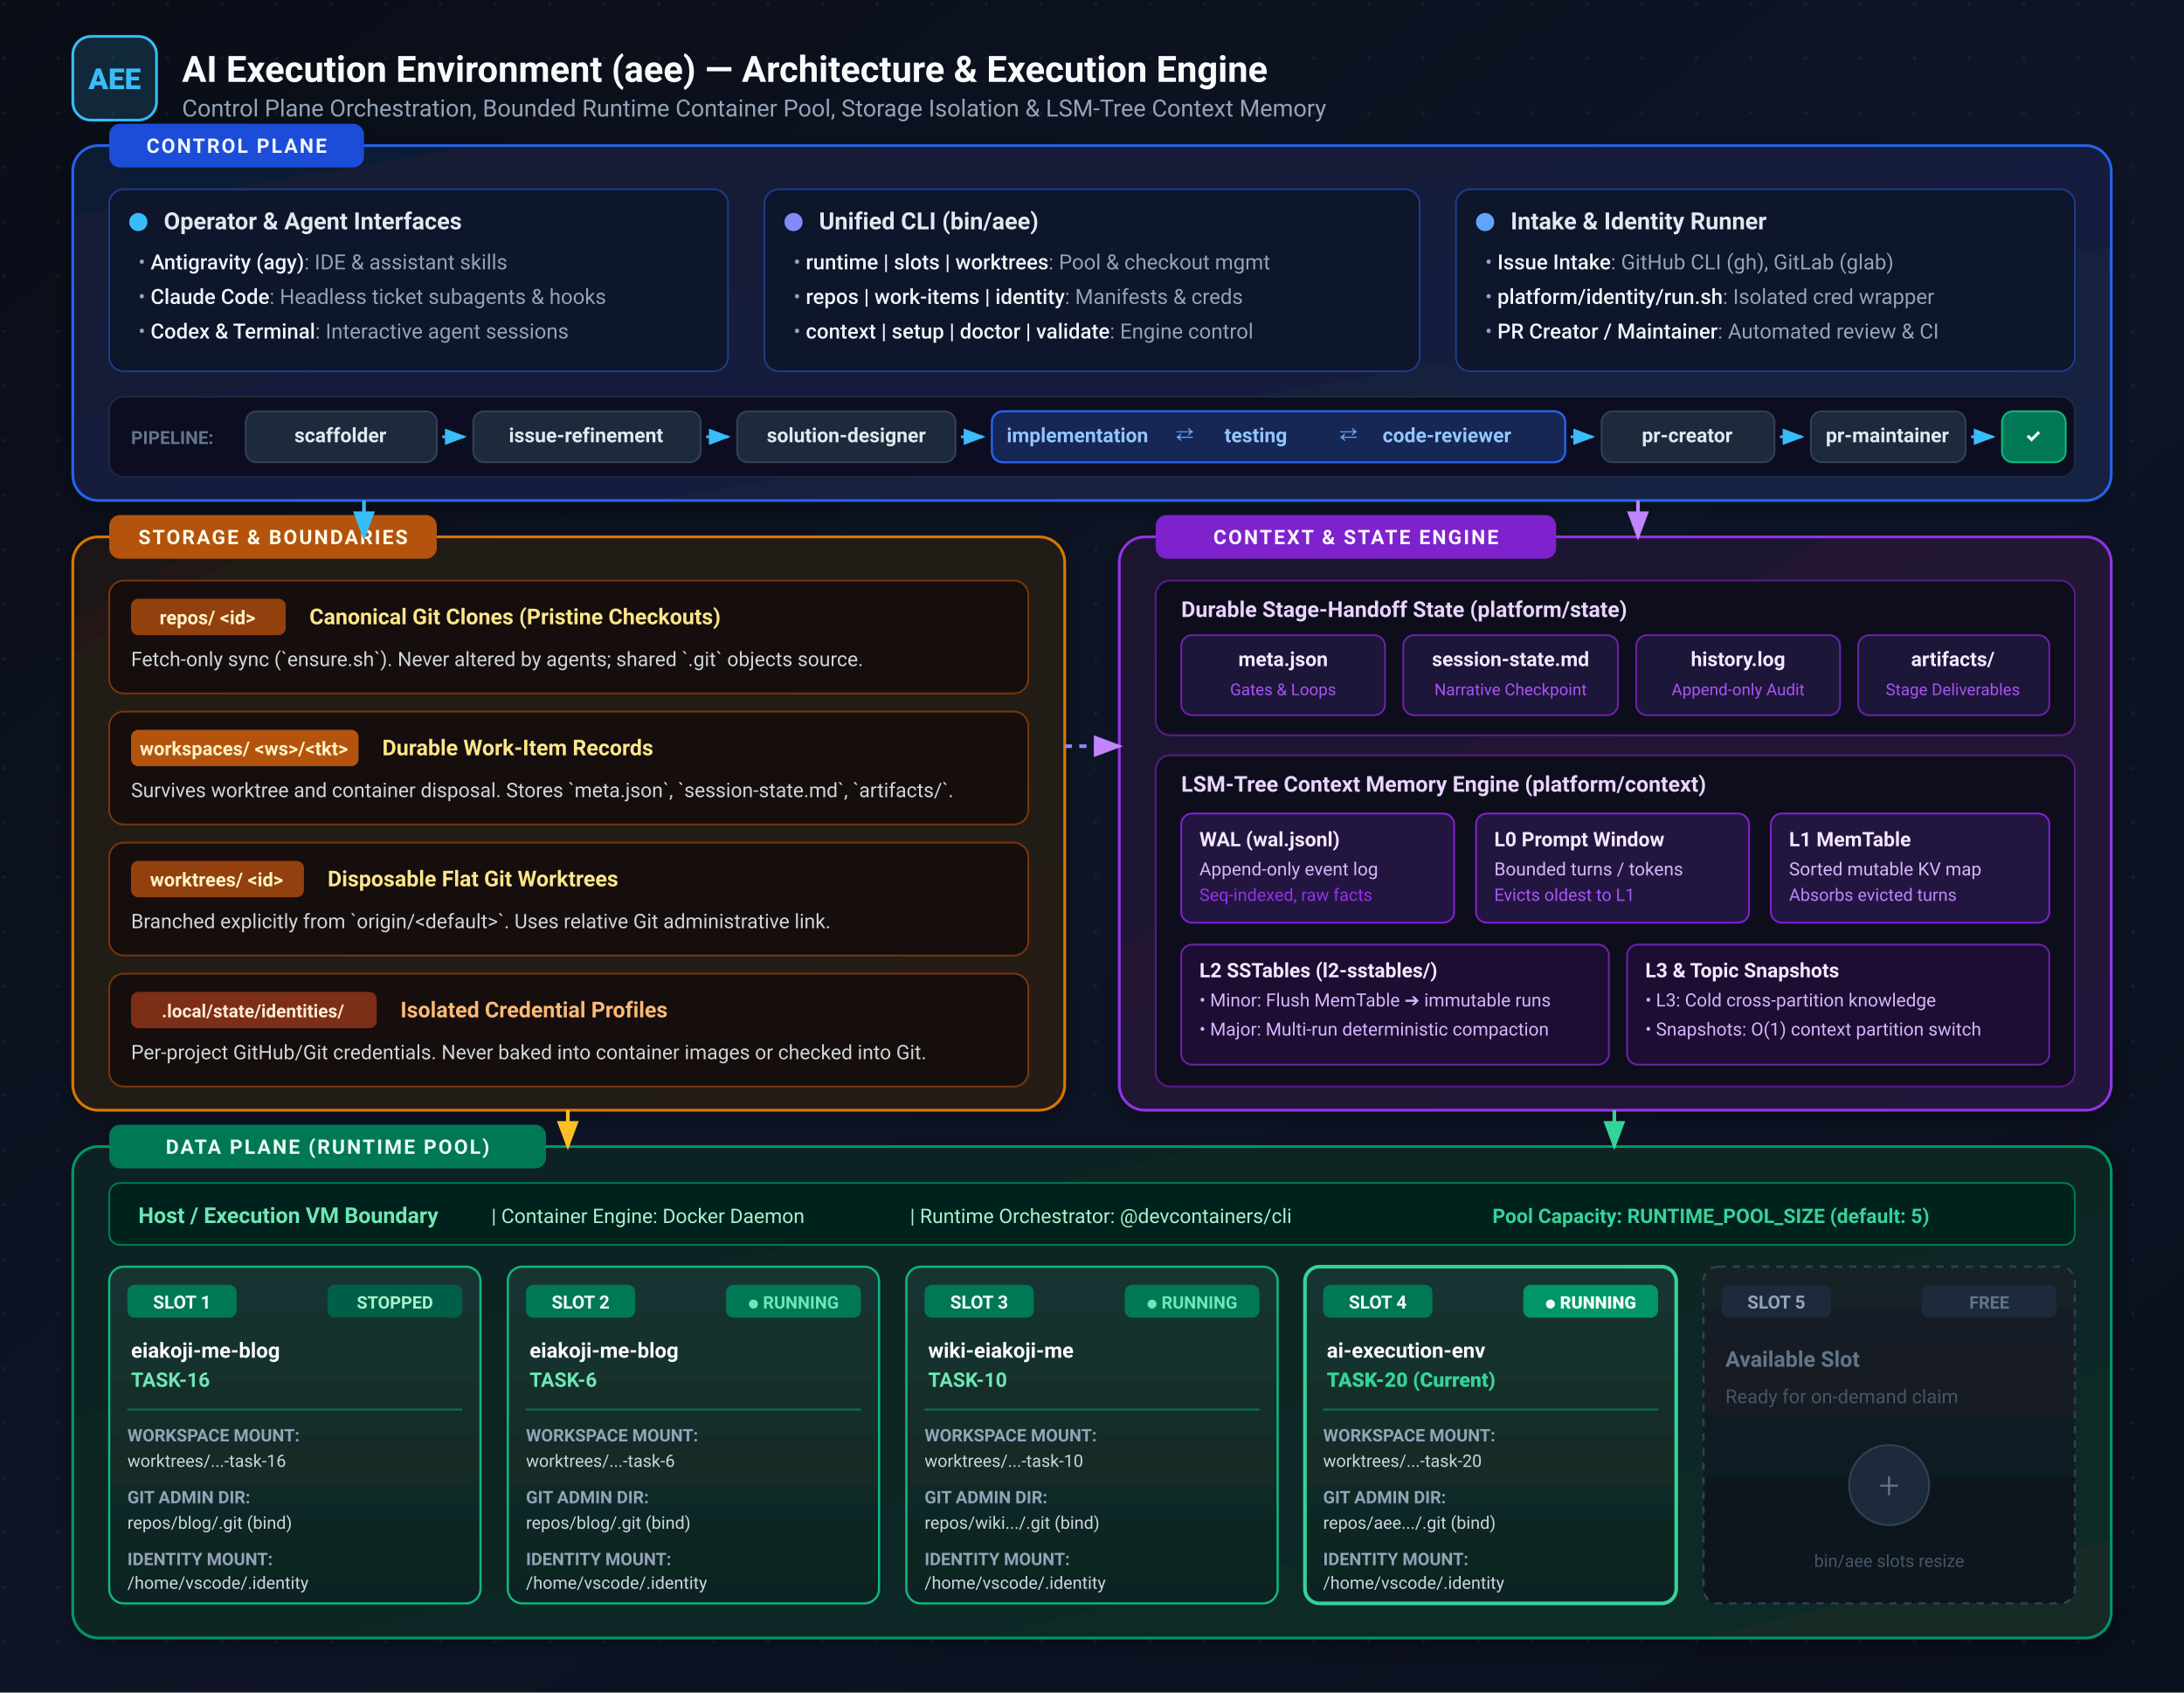
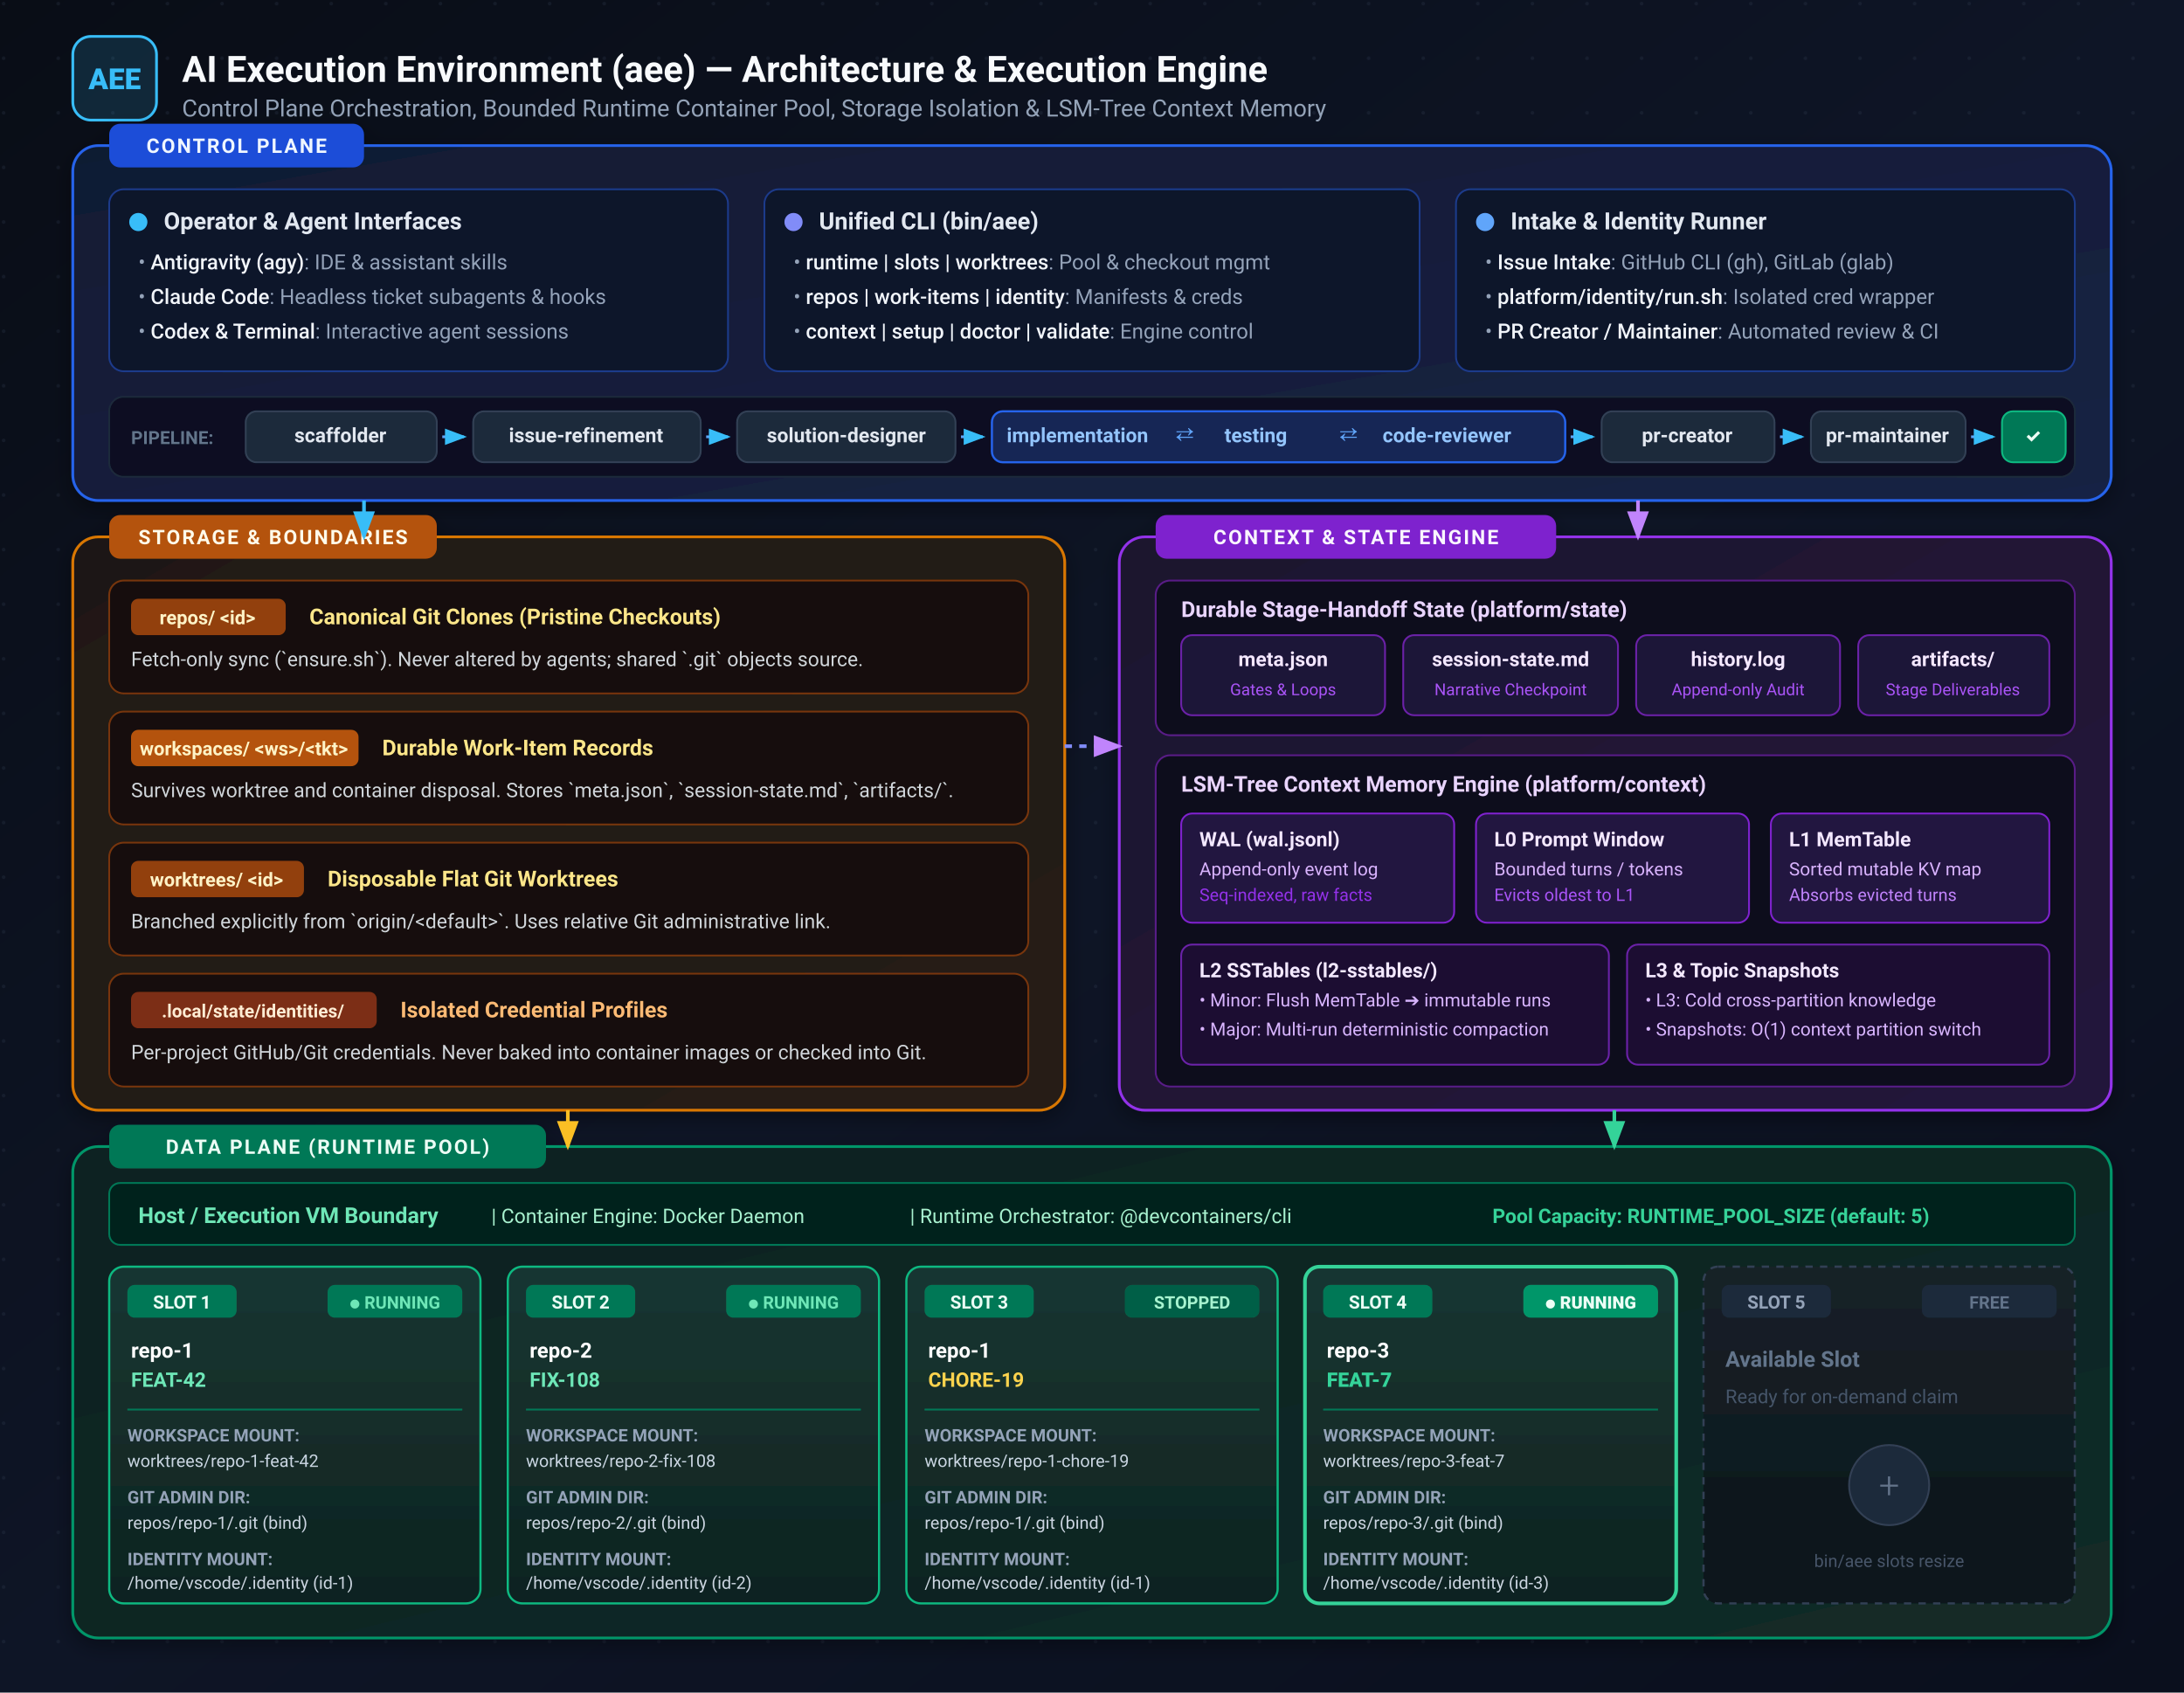
<svg xmlns="http://www.w3.org/2000/svg" viewBox="0 0 1200 930" width="100%" height="100%" style="background:#090D16; font-family:-apple-system, BlinkMacSystemFont, 'Segoe UI', Roboto, Helvetica, Arial, sans-serif;">
  <defs>
    <linearGradient id="bgGrad" x1="0%" y1="0%" x2="100%" y2="100%">
      <stop offset="0%" stop-color="#090D16" />
      <stop offset="50%" stop-color="#0E1526" />
      <stop offset="100%" stop-color="#0A0F1D" />
    </linearGradient>
    <linearGradient id="cpGrad" x1="0%" y1="0%" x2="100%" y2="100%">
      <stop offset="0%" stop-color="#111B33" />
      <stop offset="100%" stop-color="#162244" />
    </linearGradient>
    <linearGradient id="storageGrad" x1="0%" y1="0%" x2="100%" y2="100%">
      <stop offset="0%" stop-color="#1F1912" />
      <stop offset="100%" stop-color="#261E14" />
    </linearGradient>
    <linearGradient id="memoryGrad" x1="0%" y1="0%" x2="100%" y2="100%">
      <stop offset="0%" stop-color="#1D142E" />
      <stop offset="100%" stop-color="#24173B" />
    </linearGradient>
    <linearGradient id="dpGrad" x1="0%" y1="0%" x2="100%" y2="100%">
      <stop offset="0%" stop-color="#0D2220" />
      <stop offset="100%" stop-color="#122B28" />
    </linearGradient>
    <linearGradient id="slotGrad" x1="0%" y1="0%" x2="0%" y2="100%">
      <stop offset="0%" stop-color="#183632" />
      <stop offset="100%" stop-color="#0E2320" />
    </linearGradient>
    <linearGradient id="slotEmptyGrad" x1="0%" y1="0%" x2="0%" y2="100%">
      <stop offset="0%" stop-color="#152128" />
      <stop offset="100%" stop-color="#0D151A" />
    </linearGradient>
    <marker id="arrBlue" markerWidth="8" markerHeight="6" refX="7" refY="3" orient="auto">
      <polygon points="0 0, 8 3, 0 6" fill="#38BDF8" />
    </marker>
    <marker id="arrPurple" markerWidth="8" markerHeight="6" refX="7" refY="3" orient="auto">
      <polygon points="0 0, 8 3, 0 6" fill="#C084FC" />
    </marker>
    <marker id="arrEmerald" markerWidth="8" markerHeight="6" refX="7" refY="3" orient="auto">
      <polygon points="0 0, 8 3, 0 6" fill="#34D399" />
    </marker>
    <marker id="arrAmber" markerWidth="8" markerHeight="6" refX="7" refY="3" orient="auto">
      <polygon points="0 0, 8 3, 0 6" fill="#FBBF24" />
    </marker>
    <marker id="arrGray" markerWidth="8" markerHeight="6" refX="7" refY="3" orient="auto">
      <polygon points="0 0, 8 3, 0 6" fill="#64748B" />
    </marker>
    <filter id="cardShadow" x="-5%" y="-5%" width="110%" height="110%">
      <feDropShadow dx="0" dy="4" stdDeviation="6" flood-color="#000000" flood-opacity="0.35" />
    </filter>
  </defs>
  <rect width="1200" height="930" fill="url(#bgGrad)" />
  <pattern id="gridDots" width="30" height="30" patternUnits="userSpaceOnUse">
    <circle cx="2" cy="2" r="1" fill="#334155" opacity="0.25" />
  </pattern>
  <rect width="1200" height="930" fill="url(#gridDots)" />
  <g transform="translate(40, 20)">
    <rect x="0" y="0" width="46" height="46" rx="10" fill="#38BDF8" fill-opacity="0.15" stroke="#38BDF8" stroke-width="1.5" />
    <text x="23" y="29" fill="#38BDF8" font-size="16" font-weight="800" text-anchor="middle">AEE</text>
    <text x="60" y="25" fill="#F8FAFC" font-size="20" font-weight="700">AI Execution Environment (aee) — Architecture &amp; Execution Engine</text>
    <text x="60" y="44" fill="#94A3B8" font-size="13">Control Plane Orchestration, Bounded Runtime Container Pool, Storage Isolation &amp; LSM-Tree Context Memory</text>
  </g>
  <g transform="translate(40, 80)" filter="url(#cardShadow)">
    <rect x="0" y="0" width="1120" height="195" rx="14" fill="url(#cpGrad)" stroke="#2563EB" stroke-width="1.5" />
    <rect x="20" y="-12" width="140" height="24" rx="6" fill="#1D4ED8" />
    <text x="90" y="4" fill="#EFF6FF" font-size="11" font-weight="700" text-anchor="middle" letter-spacing="1">CONTROL PLANE</text>
    <g transform="translate(20, 24)">
      <rect x="0" y="0" width="340" height="100" rx="8" fill="#0B132B" stroke="#1E3A8A" stroke-width="1" />
      <circle cx="16" cy="18" r="5" fill="#38BDF8" />
      <text x="30" y="22" fill="#E2E8F0" font-size="13" font-weight="600">Operator &amp; Agent Interfaces</text>
      <text x="16" y="44" fill="#94A3B8" font-size="11.5">• <tspan fill="#F1F5F9" font-weight="500">Antigravity (agy)</tspan>: IDE &amp; assistant skills</text>
      <text x="16" y="63" fill="#94A3B8" font-size="11.5">• <tspan fill="#F1F5F9" font-weight="500">Claude Code</tspan>: Headless ticket subagents &amp; hooks</text>
      <text x="16" y="82" fill="#94A3B8" font-size="11.5">• <tspan fill="#F1F5F9" font-weight="500">Codex &amp; Terminal</tspan>: Interactive agent sessions</text>
    </g>
    <g transform="translate(380, 24)">
      <rect x="0" y="0" width="360" height="100" rx="8" fill="#0B132B" stroke="#1E3A8A" stroke-width="1" />
      <circle cx="16" cy="18" r="5" fill="#818CF8" />
      <text x="30" y="22" fill="#E2E8F0" font-size="13" font-weight="600">Unified CLI (bin/aee)</text>
      <text x="16" y="44" fill="#94A3B8" font-size="11.5">• <tspan fill="#F1F5F9" font-weight="500">runtime | slots | worktrees</tspan>: Pool &amp; checkout mgmt</text>
      <text x="16" y="63" fill="#94A3B8" font-size="11.5">• <tspan fill="#F1F5F9" font-weight="500">repos | work-items | identity</tspan>: Manifests &amp; creds</text>
      <text x="16" y="82" fill="#94A3B8" font-size="11.5">• <tspan fill="#F1F5F9" font-weight="500">context | setup | doctor | validate</tspan>: Engine control</text>
    </g>
    <g transform="translate(760, 24)">
      <rect x="0" y="0" width="340" height="100" rx="8" fill="#0B132B" stroke="#1E3A8A" stroke-width="1" />
      <circle cx="16" cy="18" r="5" fill="#60A5FA" />
      <text x="30" y="22" fill="#E2E8F0" font-size="13" font-weight="600">Intake &amp; Identity Runner</text>
      <text x="16" y="44" fill="#94A3B8" font-size="11.5">• <tspan fill="#F1F5F9" font-weight="500">Issue Intake</tspan>: GitHub CLI (gh), GitLab (glab)</text>
      <text x="16" y="63" fill="#94A3B8" font-size="11.5">• <tspan fill="#F1F5F9" font-weight="500">platform/identity/run.sh</tspan>: Isolated cred wrapper</text>
      <text x="16" y="82" fill="#94A3B8" font-size="11.5">• <tspan fill="#F1F5F9" font-weight="500">PR Creator / Maintainer</tspan>: Automated review &amp; CI</text>
    </g>
    <g transform="translate(20, 138)">
      <rect x="0" y="0" width="1080" height="44" rx="8" fill="#080E21" stroke="#1E293B" stroke-width="1" />
      <text x="12" y="26" fill="#64748B" font-size="10" font-weight="700">PIPELINE:</text>
      <rect x="75" y="8" width="105" height="28" rx="6" fill="#1E293B" stroke="#334155" stroke-width="1" />
      <text x="127" y="25" fill="#E2E8F0" font-size="11" font-weight="600" text-anchor="middle">scaffolder</text>
      <path d="M 183 22 L 195 22" stroke="#60A5FA" stroke-width="1.5" marker-end="url(#arrBlue)" />
      <rect x="200" y="8" width="125" height="28" rx="6" fill="#1E293B" stroke="#334155" stroke-width="1" />
      <text x="262" y="25" fill="#E2E8F0" font-size="11" font-weight="600" text-anchor="middle">issue-refinement</text>
      <path d="M 328 22 L 340 22" stroke="#60A5FA" stroke-width="1.5" marker-end="url(#arrBlue)" />
      <rect x="345" y="8" width="120" height="28" rx="6" fill="#1E293B" stroke="#334155" stroke-width="1" />
      <text x="405" y="25" fill="#E2E8F0" font-size="11" font-weight="600" text-anchor="middle">solution-designer</text>
      <path d="M 468 22 L 480 22" stroke="#60A5FA" stroke-width="1.5" marker-end="url(#arrBlue)" />
      <rect x="485" y="8" width="315" height="28" rx="6" fill="#172554" stroke="#2563EB" stroke-width="1.2" />
      <text x="532" y="25" fill="#93C5FD" font-size="11" font-weight="700" text-anchor="middle">implementation</text>
      <text x="585" y="25" fill="#60A5FA" font-size="12" font-weight="700">⇄</text>
      <text x="630" y="25" fill="#93C5FD" font-size="11" font-weight="700" text-anchor="middle">testing</text>
      <text x="675" y="25" fill="#60A5FA" font-size="12" font-weight="700">⇄</text>
      <text x="735" y="25" fill="#93C5FD" font-size="11" font-weight="700" text-anchor="middle">code-reviewer</text>
      <path d="M 803 22 L 815 22" stroke="#60A5FA" stroke-width="1.5" marker-end="url(#arrBlue)" />
      <rect x="820" y="8" width="95" height="28" rx="6" fill="#1E293B" stroke="#334155" stroke-width="1" />
      <text x="867" y="25" fill="#E2E8F0" font-size="11" font-weight="600" text-anchor="middle">pr-creator</text>
      <path d="M 918 22 L 930 22" stroke="#60A5FA" stroke-width="1.5" marker-end="url(#arrBlue)" />
      <rect x="935" y="8" width="85" height="28" rx="6" fill="#1E293B" stroke="#334155" stroke-width="1" />
      <text x="977" y="25" fill="#E2E8F0" font-size="11" font-weight="600" text-anchor="middle">pr-maintainer</text>
      <path d="M 1023 22 L 1035 22" stroke="#60A5FA" stroke-width="1.5" marker-end="url(#arrBlue)" />
      <rect x="1040" y="8" width="35" height="28" rx="6" fill="#047857" stroke="#10B981" stroke-width="1" />
      <text x="1057" y="25" fill="#ECFDF5" font-size="10" font-weight="800" text-anchor="middle">✓</text>
    </g>
  </g>
  <g transform="translate(40, 295)" filter="url(#cardShadow)">
    <rect x="0" y="0" width="545" height="315" rx="14" fill="url(#storageGrad)" stroke="#D97706" stroke-width="1.5" />
    <rect x="20" y="-12" width="180" height="24" rx="6" fill="#B45309" />
    <text x="110" y="4" fill="#FFFBEB" font-size="11" font-weight="700" text-anchor="middle" letter-spacing="1">STORAGE &amp; BOUNDARIES</text>
    <g transform="translate(20, 24)">
      <rect x="0" y="0" width="505" height="62" rx="8" fill="#120D08" stroke="#78350F" stroke-width="1" />
      <rect x="12" y="10" width="85" height="20" rx="4" fill="#92400E" />
      <text x="54" y="24" fill="#FEF3C7" font-size="10.5" font-weight="700" text-anchor="middle">repos/ &lt;id&gt;</text>
      <text x="110" y="24" fill="#FDE68A" font-size="12" font-weight="600">Canonical Git Clones (Pristine Checkouts)</text>
      <text x="12" y="47" fill="#D1D5DB" font-size="11">Fetch-only sync (`ensure.sh`). Never altered by agents; shared `.git` objects source.</text>
    </g>
    <g transform="translate(20, 96)">
      <rect x="0" y="0" width="505" height="62" rx="8" fill="#120D08" stroke="#78350F" stroke-width="1" />
      <rect x="12" y="10" width="125" height="20" rx="4" fill="#B45309" />
      <text x="74" y="24" fill="#FEF3C7" font-size="10.5" font-weight="700" text-anchor="middle">workspaces/ &lt;ws&gt;/&lt;tkt&gt;</text>
      <text x="150" y="24" fill="#FDE68A" font-size="12" font-weight="600">Durable Work-Item Records</text>
      <text x="12" y="47" fill="#D1D5DB" font-size="11">Survives worktree and container disposal. Stores `meta.json`, `session-state.md`, `artifacts/`.</text>
    </g>
    <g transform="translate(20, 168)">
      <rect x="0" y="0" width="505" height="62" rx="8" fill="#120D08" stroke="#78350F" stroke-width="1" />
      <rect x="12" y="10" width="95" height="20" rx="4" fill="#92400E" />
      <text x="59" y="24" fill="#FEF3C7" font-size="10.5" font-weight="700" text-anchor="middle">worktrees/ &lt;id&gt;</text>
      <text x="120" y="24" fill="#FDE68A" font-size="12" font-weight="600">Disposable Flat Git Worktrees</text>
      <text x="12" y="47" fill="#D1D5DB" font-size="11">Branched explicitly from `origin/&lt;default&gt;`. Uses relative Git administrative link.</text>
    </g>
    <g transform="translate(20, 240)">
      <rect x="0" y="0" width="505" height="62" rx="8" fill="#120D08" stroke="#78350F" stroke-width="1" />
      <rect x="12" y="10" width="135" height="20" rx="4" fill="#7C2D12" />
      <text x="79" y="24" fill="#FFEDD5" font-size="10" font-weight="700" text-anchor="middle">.local/state/identities/</text>
      <text x="160" y="24" fill="#FDBA74" font-size="12" font-weight="600">Isolated Credential Profiles</text>
      <text x="12" y="47" fill="#D1D5DB" font-size="11">Per-project GitHub/Git credentials. Never baked into container images or checked into Git.</text>
    </g>
  </g>
  <g transform="translate(615, 295)" filter="url(#cardShadow)">
    <rect x="0" y="0" width="545" height="315" rx="14" fill="url(#memoryGrad)" stroke="#9333EA" stroke-width="1.5" />
    <rect x="20" y="-12" width="220" height="24" rx="6" fill="#7E22CE" />
    <text x="130" y="4" fill="#FAF5FF" font-size="11" font-weight="700" text-anchor="middle" letter-spacing="1">CONTEXT &amp; STATE ENGINE</text>
    <g transform="translate(20, 24)">
      <rect x="0" y="0" width="505" height="85" rx="8" fill="#110B1F" stroke="#581C87" stroke-width="1" />
      <text x="14" y="20" fill="#E9D5FF" font-size="12" font-weight="700">Durable Stage-Handoff State (platform/state)</text>
      <rect x="14" y="30" width="112" height="44" rx="6" fill="#1F1238" stroke="#6B21A8" stroke-width="1" />
      <text x="70" y="47" fill="#F3E8FF" font-size="11" font-weight="600" text-anchor="middle">meta.json</text>
      <text x="70" y="63" fill="#A855F7" font-size="9" text-anchor="middle">Gates &amp; Loops</text>
      <rect x="136" y="30" width="118" height="44" rx="6" fill="#1F1238" stroke="#6B21A8" stroke-width="1" />
      <text x="195" y="47" fill="#F3E8FF" font-size="11" font-weight="600" text-anchor="middle">session-state.md</text>
      <text x="195" y="63" fill="#A855F7" font-size="9" text-anchor="middle">Narrative Checkpoint</text>
      <rect x="264" y="30" width="112" height="44" rx="6" fill="#1F1238" stroke="#6B21A8" stroke-width="1" />
      <text x="320" y="47" fill="#F3E8FF" font-size="11" font-weight="600" text-anchor="middle">history.log</text>
      <text x="320" y="63" fill="#A855F7" font-size="9" text-anchor="middle">Append-only Audit</text>
      <rect x="386" y="30" width="105" height="44" rx="6" fill="#1F1238" stroke="#6B21A8" stroke-width="1" />
      <text x="438" y="47" fill="#F3E8FF" font-size="11" font-weight="600" text-anchor="middle">artifacts/</text>
      <text x="438" y="63" fill="#A855F7" font-size="9" text-anchor="middle">Stage Deliverables</text>
    </g>
    <g transform="translate(20, 120)">
      <rect x="0" y="0" width="505" height="182" rx="8" fill="#110B1F" stroke="#581C87" stroke-width="1" />
      <text x="14" y="20" fill="#E9D5FF" font-size="12" font-weight="700">LSM-Tree Context Memory Engine (platform/context)</text>
      <rect x="14" y="32" width="150" height="60" rx="6" fill="#241340" stroke="#7E22CE" stroke-width="1" />
      <text x="24" y="50" fill="#F3E8FF" font-size="11" font-weight="700">WAL (wal.jsonl)</text>
      <text x="24" y="66" fill="#D8B4FE" font-size="10">Append-only event log</text>
      <text x="24" y="80" fill="#9333EA" font-size="9.5">Seq-indexed, raw facts</text>
      <rect x="176" y="32" width="150" height="60" rx="6" fill="#241340" stroke="#7E22CE" stroke-width="1" />
      <text x="186" y="50" fill="#F3E8FF" font-size="11" font-weight="700">L0 Prompt Window</text>
      <text x="186" y="66" fill="#D8B4FE" font-size="10">Bounded turns / tokens</text>
      <text x="186" y="80" fill="#A855F7" font-size="9.5">Evicts oldest to L1</text>
      <rect x="338" y="32" width="153" height="60" rx="6" fill="#241340" stroke="#7E22CE" stroke-width="1" />
      <text x="348" y="50" fill="#F3E8FF" font-size="11" font-weight="700">L1 MemTable</text>
      <text x="348" y="66" fill="#D8B4FE" font-size="10">Sorted mutable KV map</text>
      <text x="348" y="80" fill="#C084FC" font-size="9.5">Absorbs evicted turns</text>
      <rect x="14" y="104" width="235" height="66" rx="6" fill="#1C0E33" stroke="#6B21A8" stroke-width="1" />
      <text x="24" y="122" fill="#F3E8FF" font-size="11" font-weight="700">L2 SSTables (l2-sstables/)</text>
      <text x="24" y="138" fill="#D8B4FE" font-size="10">• Minor: Flush MemTable ➔ immutable runs</text>
      <text x="24" y="154" fill="#D8B4FE" font-size="10">• Major: Multi-run deterministic compaction</text>
      <rect x="259" y="104" width="232" height="66" rx="6" fill="#1C0E33" stroke="#6B21A8" stroke-width="1" />
      <text x="269" y="122" fill="#F3E8FF" font-size="11" font-weight="700">L3 &amp; Topic Snapshots</text>
      <text x="269" y="138" fill="#D8B4FE" font-size="10">• L3: Cold cross-partition knowledge</text>
      <text x="269" y="154" fill="#D8B4FE" font-size="10">• Snapshots: O(1) context partition switch</text>
    </g>
  </g>
  <path d="M 585 410 L 615 410" stroke="#818CF8" stroke-width="2" stroke-dasharray="4,4" marker-end="url(#arrPurple)" />
  <g transform="translate(40, 630)" filter="url(#cardShadow)">
    <rect x="0" y="0" width="1120" height="270" rx="14" fill="url(#dpGrad)" stroke="#059669" stroke-width="1.5" />
    <rect x="20" y="-12" width="240" height="24" rx="6" fill="#047857" />
    <text x="140" y="4" fill="#ECFDF5" font-size="11" font-weight="700" text-anchor="middle" letter-spacing="1">DATA PLANE (RUNTIME POOL)</text>
    <g transform="translate(20, 20)">
      <rect x="0" y="0" width="1080" height="34" rx="6" fill="#06211C" stroke="#047857" stroke-width="1" />
      <text x="16" y="22" fill="#6EE7B7" font-size="12" font-weight="700">Host / Execution VM Boundary</text>
      <text x="210" y="22" fill="#A7F3D0" font-size="11">| Container Engine: Docker Daemon</text>
      <text x="440" y="22" fill="#A7F3D0" font-size="11">| Runtime Orchestrator: @devcontainers/cli</text>
      <text x="760" y="22" fill="#34D399" font-size="11" font-weight="600">Pool Capacity: RUNTIME_POOL_SIZE (default: 5)</text>
    </g>
    <g transform="translate(20, 66)">
      <g transform="translate(0, 0)">
        <rect x="0" y="0" width="204" height="185" rx="8" fill="url(#slotGrad)" stroke="#10B981" stroke-width="1.2" />
        <rect x="10" y="10" width="60" height="18" rx="4" fill="#047857" />
        <text x="40" y="23" fill="#ECFDF5" font-size="10" font-weight="700" text-anchor="middle">SLOT 1</text>
-         <rect x="120" y="10" width="74" height="18" rx="4" fill="#065F46" />
-         <text x="157" y="23" fill="#A7F3D0" font-size="9.5" font-weight="600" text-anchor="middle">STOPPED</text>
-         <text x="12" y="50" fill="#FFFFFF" font-size="11.5" font-weight="700">eiakoji-me-blog</text>
-         <text x="12" y="66" fill="#6EE7B7" font-size="11" font-weight="600">TASK-16</text>
-         <rect x="10" y="78" width="184" height="1" fill="#047857" />
-         <text x="10" y="96" fill="#94A3B8" font-size="9.5" font-weight="600">WORKSPACE MOUNT:</text>
-         <text x="10" y="110" fill="#CBD5E1" font-size="9.5">worktrees/...-task-16</text>
-         <text x="10" y="130" fill="#94A3B8" font-size="9.5" font-weight="600">GIT ADMIN DIR:</text>
-         <text x="10" y="144" fill="#CBD5E1" font-size="9.5">repos/blog/.git (bind)</text>
-         <text x="10" y="164" fill="#94A3B8" font-size="9.5" font-weight="600">IDENTITY MOUNT:</text>
-         <text x="10" y="177" fill="#CBD5E1" font-size="9.5">/home/vscode/.identity</text>
+         <rect x="120" y="10" width="74" height="18" rx="4" fill="#047857" />
+         <text x="157" y="23" fill="#6EE7B7" font-size="9.5" font-weight="700" text-anchor="middle">● RUNNING</text>
+         <text x="12" y="50" fill="#FFFFFF" font-size="11.5" font-weight="700">repo-1</text>
+         <text x="12" y="66" fill="#6EE7B7" font-size="11" font-weight="600">FEAT-42</text>
+         <rect x="10" y="78" width="184" height="1" fill="#047857" />
+         <text x="10" y="96" fill="#94A3B8" font-size="9.5" font-weight="600">WORKSPACE MOUNT:</text>
+         <text x="10" y="110" fill="#CBD5E1" font-size="9.5">worktrees/repo-1-feat-42</text>
+         <text x="10" y="130" fill="#94A3B8" font-size="9.5" font-weight="600">GIT ADMIN DIR:</text>
+         <text x="10" y="144" fill="#CBD5E1" font-size="9.5">repos/repo-1/.git (bind)</text>
+         <text x="10" y="164" fill="#94A3B8" font-size="9.5" font-weight="600">IDENTITY MOUNT:</text>
+         <text x="10" y="177" fill="#CBD5E1" font-size="9.5">/home/vscode/.identity (id-1)</text>
      </g>
      <g transform="translate(219, 0)">
        <rect x="0" y="0" width="204" height="185" rx="8" fill="url(#slotGrad)" stroke="#10B981" stroke-width="1.2" />
        <rect x="10" y="10" width="60" height="18" rx="4" fill="#047857" />
        <text x="40" y="23" fill="#ECFDF5" font-size="10" font-weight="700" text-anchor="middle">SLOT 2</text>
        <rect x="120" y="10" width="74" height="18" rx="4" fill="#047857" />
        <text x="157" y="23" fill="#6EE7B7" font-size="9.5" font-weight="700" text-anchor="middle">● RUNNING</text>
-         <text x="12" y="50" fill="#FFFFFF" font-size="11.5" font-weight="700">eiakoji-me-blog</text>
-         <text x="12" y="66" fill="#6EE7B7" font-size="11" font-weight="600">TASK-6</text>
-         <rect x="10" y="78" width="184" height="1" fill="#047857" />
-         <text x="10" y="96" fill="#94A3B8" font-size="9.5" font-weight="600">WORKSPACE MOUNT:</text>
-         <text x="10" y="110" fill="#CBD5E1" font-size="9.5">worktrees/...-task-6</text>
-         <text x="10" y="130" fill="#94A3B8" font-size="9.5" font-weight="600">GIT ADMIN DIR:</text>
-         <text x="10" y="144" fill="#CBD5E1" font-size="9.5">repos/blog/.git (bind)</text>
-         <text x="10" y="164" fill="#94A3B8" font-size="9.5" font-weight="600">IDENTITY MOUNT:</text>
-         <text x="10" y="177" fill="#CBD5E1" font-size="9.5">/home/vscode/.identity</text>
+         <text x="12" y="50" fill="#FFFFFF" font-size="11.5" font-weight="700">repo-2</text>
+         <text x="12" y="66" fill="#6EE7B7" font-size="11" font-weight="600">FIX-108</text>
+         <rect x="10" y="78" width="184" height="1" fill="#047857" />
+         <text x="10" y="96" fill="#94A3B8" font-size="9.5" font-weight="600">WORKSPACE MOUNT:</text>
+         <text x="10" y="110" fill="#CBD5E1" font-size="9.5">worktrees/repo-2-fix-108</text>
+         <text x="10" y="130" fill="#94A3B8" font-size="9.5" font-weight="600">GIT ADMIN DIR:</text>
+         <text x="10" y="144" fill="#CBD5E1" font-size="9.5">repos/repo-2/.git (bind)</text>
+         <text x="10" y="164" fill="#94A3B8" font-size="9.5" font-weight="600">IDENTITY MOUNT:</text>
+         <text x="10" y="177" fill="#CBD5E1" font-size="9.5">/home/vscode/.identity (id-2)</text>
      </g>
      <g transform="translate(438, 0)">
        <rect x="0" y="0" width="204" height="185" rx="8" fill="url(#slotGrad)" stroke="#10B981" stroke-width="1.2" />
        <rect x="10" y="10" width="60" height="18" rx="4" fill="#047857" />
        <text x="40" y="23" fill="#ECFDF5" font-size="10" font-weight="700" text-anchor="middle">SLOT 3</text>
-         <rect x="120" y="10" width="74" height="18" rx="4" fill="#047857" />
-         <text x="157" y="23" fill="#6EE7B7" font-size="9.5" font-weight="700" text-anchor="middle">● RUNNING</text>
-         <text x="12" y="50" fill="#FFFFFF" font-size="11.5" font-weight="700">wiki-eiakoji-me</text>
-         <text x="12" y="66" fill="#6EE7B7" font-size="11" font-weight="600">TASK-10</text>
-         <rect x="10" y="78" width="184" height="1" fill="#047857" />
-         <text x="10" y="96" fill="#94A3B8" font-size="9.5" font-weight="600">WORKSPACE MOUNT:</text>
-         <text x="10" y="110" fill="#CBD5E1" font-size="9.5">worktrees/...-task-10</text>
-         <text x="10" y="130" fill="#94A3B8" font-size="9.5" font-weight="600">GIT ADMIN DIR:</text>
-         <text x="10" y="144" fill="#CBD5E1" font-size="9.5">repos/wiki.../.git (bind)</text>
-         <text x="10" y="164" fill="#94A3B8" font-size="9.5" font-weight="600">IDENTITY MOUNT:</text>
-         <text x="10" y="177" fill="#CBD5E1" font-size="9.5">/home/vscode/.identity</text>
+         <rect x="120" y="10" width="74" height="18" rx="4" fill="#065F46" />
+         <text x="157" y="23" fill="#A7F3D0" font-size="9.5" font-weight="600" text-anchor="middle">STOPPED</text>
+         <text x="12" y="50" fill="#FFFFFF" font-size="11.5" font-weight="700">repo-1</text>
+         <text x="12" y="66" fill="#FCD34D" font-size="11" font-weight="600">CHORE-19</text>
+         <rect x="10" y="78" width="184" height="1" fill="#047857" />
+         <text x="10" y="96" fill="#94A3B8" font-size="9.5" font-weight="600">WORKSPACE MOUNT:</text>
+         <text x="10" y="110" fill="#CBD5E1" font-size="9.5">worktrees/repo-1-chore-19</text>
+         <text x="10" y="130" fill="#94A3B8" font-size="9.5" font-weight="600">GIT ADMIN DIR:</text>
+         <text x="10" y="144" fill="#CBD5E1" font-size="9.5">repos/repo-1/.git (bind)</text>
+         <text x="10" y="164" fill="#94A3B8" font-size="9.5" font-weight="600">IDENTITY MOUNT:</text>
+         <text x="10" y="177" fill="#CBD5E1" font-size="9.5">/home/vscode/.identity (id-1)</text>
      </g>
      <g transform="translate(657, 0)">
        <rect x="0" y="0" width="204" height="185" rx="8" fill="url(#slotGrad)" stroke="#34D399" stroke-width="2" />
        <rect x="10" y="10" width="60" height="18" rx="4" fill="#047857" />
        <text x="40" y="23" fill="#ECFDF5" font-size="10" font-weight="700" text-anchor="middle">SLOT 4</text>
        <rect x="120" y="10" width="74" height="18" rx="4" fill="#059669" />
        <text x="157" y="23" fill="#ECFDF5" font-size="9.5" font-weight="800" text-anchor="middle">● RUNNING</text>
-         <text x="12" y="50" fill="#FFFFFF" font-size="11.5" font-weight="700">ai-execution-env</text>
-         <text x="12" y="66" fill="#34D399" font-size="11" font-weight="800">TASK-20 (Current)</text>
-         <rect x="10" y="78" width="184" height="1" fill="#047857" />
-         <text x="10" y="96" fill="#94A3B8" font-size="9.5" font-weight="600">WORKSPACE MOUNT:</text>
-         <text x="10" y="110" fill="#CBD5E1" font-size="9.5">worktrees/...-task-20</text>
-         <text x="10" y="130" fill="#94A3B8" font-size="9.5" font-weight="600">GIT ADMIN DIR:</text>
-         <text x="10" y="144" fill="#CBD5E1" font-size="9.5">repos/aee.../.git (bind)</text>
-         <text x="10" y="164" fill="#94A3B8" font-size="9.5" font-weight="600">IDENTITY MOUNT:</text>
-         <text x="10" y="177" fill="#CBD5E1" font-size="9.5">/home/vscode/.identity</text>
+         <text x="12" y="50" fill="#FFFFFF" font-size="11.5" font-weight="700">repo-3</text>
+         <text x="12" y="66" fill="#34D399" font-size="11" font-weight="800">FEAT-7</text>
+         <rect x="10" y="78" width="184" height="1" fill="#047857" />
+         <text x="10" y="96" fill="#94A3B8" font-size="9.5" font-weight="600">WORKSPACE MOUNT:</text>
+         <text x="10" y="110" fill="#CBD5E1" font-size="9.5">worktrees/repo-3-feat-7</text>
+         <text x="10" y="130" fill="#94A3B8" font-size="9.5" font-weight="600">GIT ADMIN DIR:</text>
+         <text x="10" y="144" fill="#CBD5E1" font-size="9.5">repos/repo-3/.git (bind)</text>
+         <text x="10" y="164" fill="#94A3B8" font-size="9.5" font-weight="600">IDENTITY MOUNT:</text>
+         <text x="10" y="177" fill="#CBD5E1" font-size="9.5">/home/vscode/.identity (id-3)</text>
      </g>
      <g transform="translate(876, 0)">
        <rect x="0" y="0" width="204" height="185" rx="8" fill="url(#slotEmptyGrad)" stroke="#334155" stroke-dasharray="4,4" stroke-width="1.2" />
        <rect x="10" y="10" width="60" height="18" rx="4" fill="#1E293B" />
        <text x="40" y="23" fill="#94A3B8" font-size="10" font-weight="700" text-anchor="middle">SLOT 5</text>
        <rect x="120" y="10" width="74" height="18" rx="4" fill="#1E293B" />
        <text x="157" y="23" fill="#64748B" font-size="9.5" font-weight="600" text-anchor="middle">FREE</text>
        <text x="12" y="55" fill="#64748B" font-size="12" font-weight="600">Available Slot</text>
        <text x="12" y="75" fill="#475569" font-size="10.5">Ready for on-demand claim</text>
        <circle cx="102" cy="120" r="22" fill="#1E293B" stroke="#334155" stroke-width="1" />
        <text x="102" y="127" fill="#64748B" font-size="20" font-weight="300" text-anchor="middle">+</text>
        <text x="102" y="165" fill="#475569" font-size="9.5" text-anchor="middle">bin/aee slots resize</text>
      </g>
    </g>
  </g>
  <path d="M 200 275 L 200 295" stroke="#38BDF8" stroke-width="2" marker-end="url(#arrBlue)" />
  <path d="M 900 275 L 900 295" stroke="#C084FC" stroke-width="2" marker-end="url(#arrPurple)" />
  <path d="M 312 610 L 312 630" stroke="#FBBF24" stroke-width="2" marker-end="url(#arrAmber)" />
  <path d="M 887 610 L 887 630" stroke="#34D399" stroke-width="2" marker-end="url(#arrEmerald)" />
</svg>
